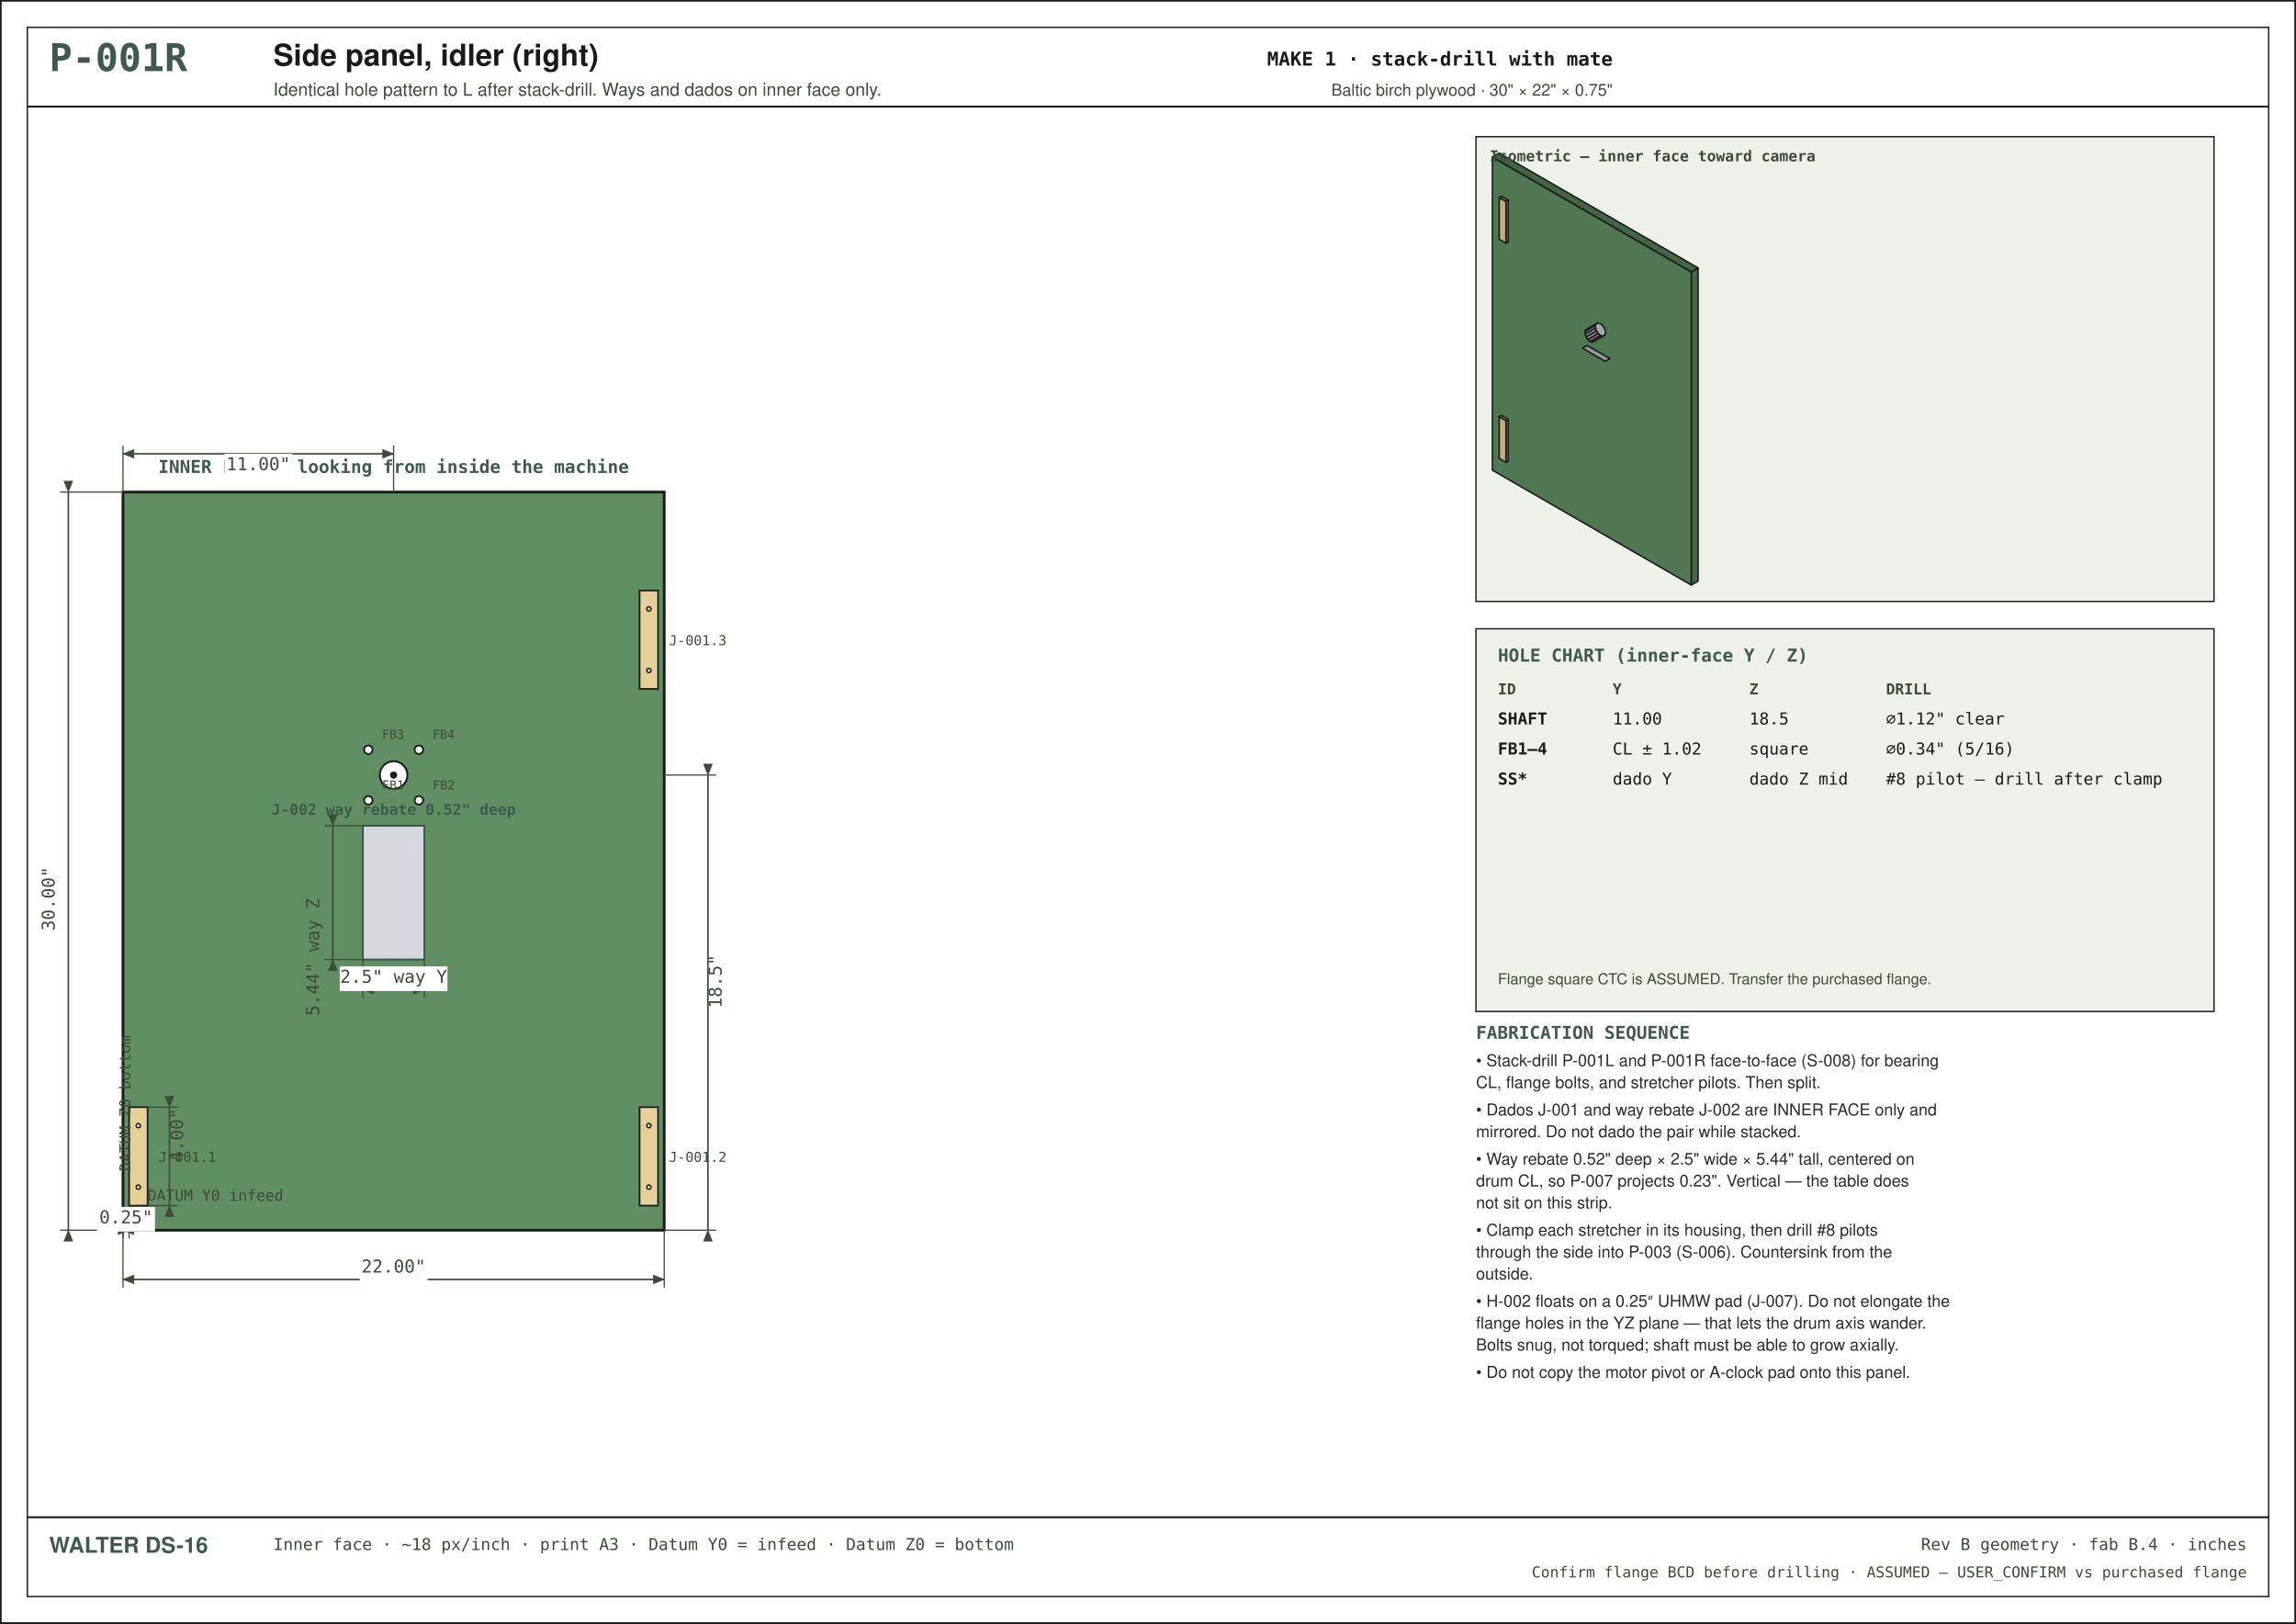
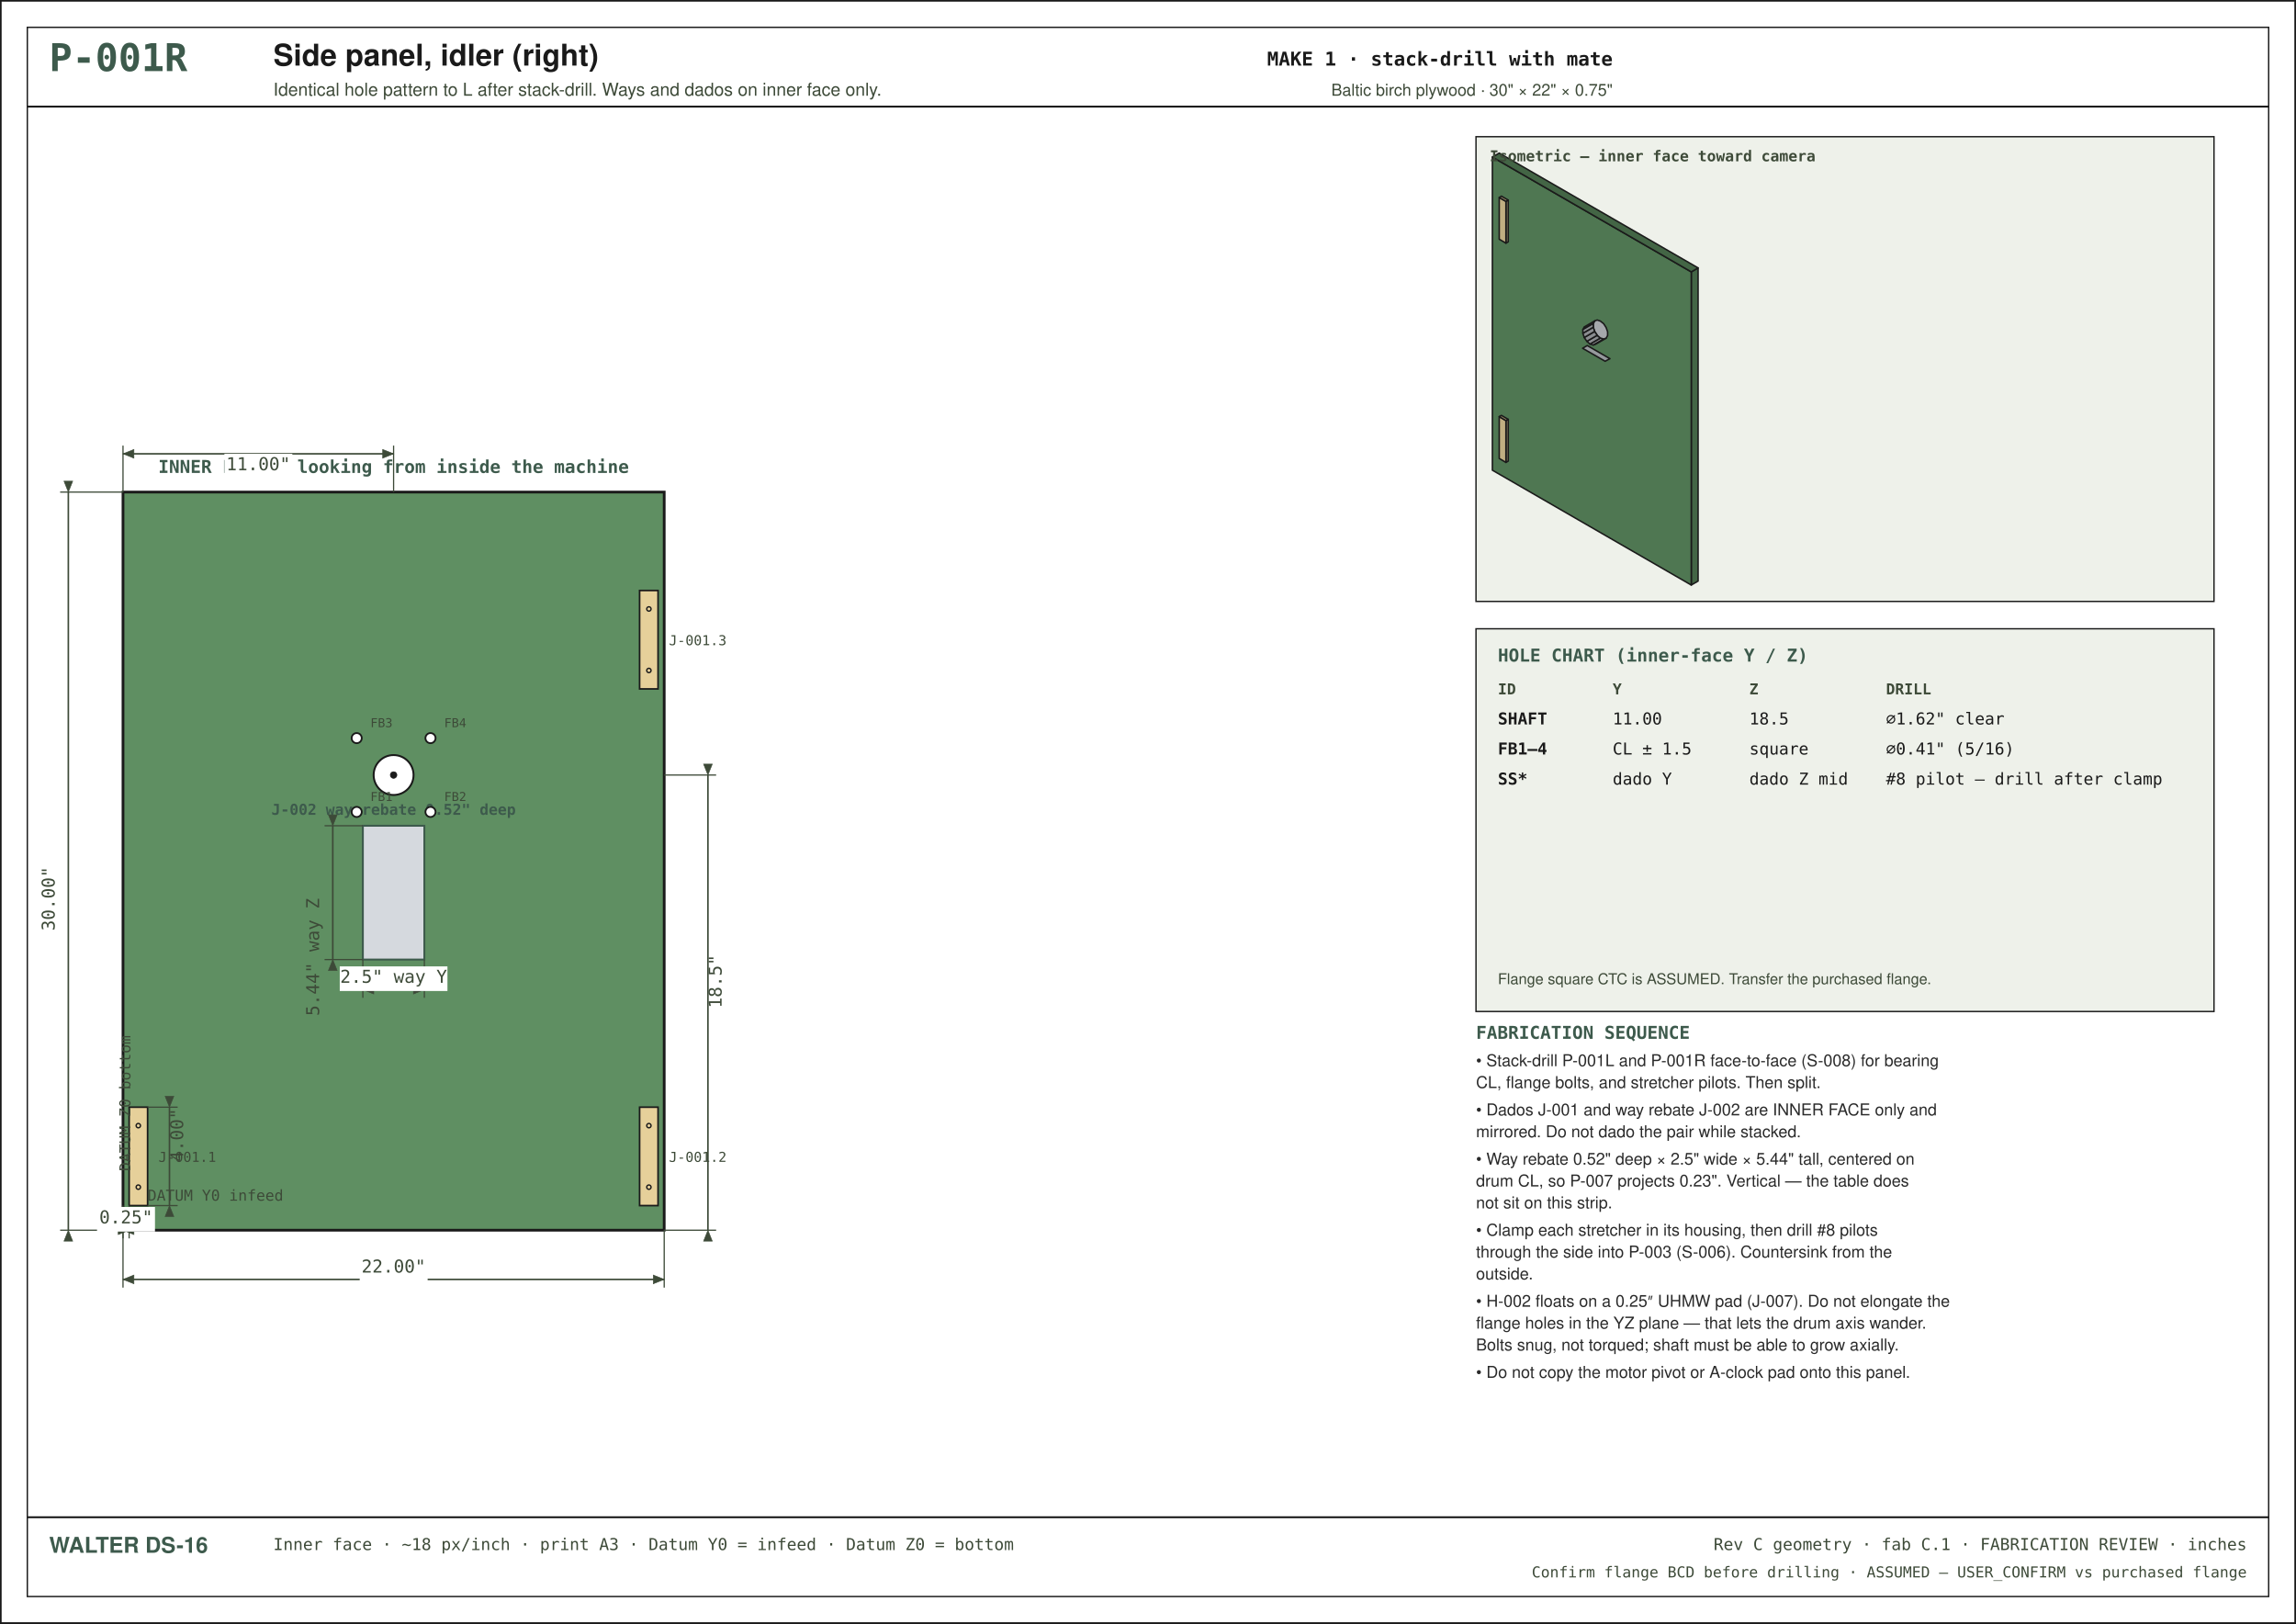
<svg xmlns="http://www.w3.org/2000/svg" width="1680" height="1188" viewBox="0 0 1680 1188">
  <rect x="0.0" y="0.0" width="1680.0" height="1188.0" fill="#ffffff" stroke="#1a1a1a" stroke-width="2.4" />
  <rect x="20.0" y="20.0" width="1640.0" height="1148.0" fill="none" stroke="#1a1a1a" stroke-width="1.0" />
  <line x1="20.0" y1="78.0" x2="1660.0" y2="78.0" stroke="#1a1a1a" stroke-width="1.4" />
  <line x1="20.0" y1="1110.0" x2="1660.0" y2="1110.0" stroke="#1a1a1a" stroke-width="1.4" />
  <text x="36.0" y="52.0" font-family="IBM Plex Mono, Menlo, monospace" font-size="28" fill="#3d5a4c" text-anchor="start" font-weight="600">P-001R</text>
  <text x="200.0" y="48.0" font-family="Libre Franklin, Helvetica, Arial, sans-serif" font-size="22" fill="#1a1a1a" text-anchor="start" font-weight="600">Side panel, idler (right)</text>
  <text x="200.0" y="70.0" font-family="Libre Franklin, Helvetica, Arial, sans-serif" font-size="13" fill="#3d4a38" text-anchor="start">Identical hole pattern to L after stack-drill. Ways and dados on inner face only.</text>
  <text x="1180.0" y="48.0" font-family="IBM Plex Mono, Menlo, monospace" font-size="14" fill="#1a1a1a" text-anchor="end" font-weight="600">MAKE 1  ·  stack-drill with mate</text>
  <text x="1180.0" y="70.0" font-family="Libre Franklin, Helvetica, Arial, sans-serif" font-size="12" fill="#3d4a38" text-anchor="end">Baltic birch plywood  ·  30" × 22" × 0.75"</text>
  <text x="36.0" y="1136.0" font-family="Libre Franklin, Helvetica, Arial, sans-serif" font-size="16" fill="#3d5a4c" text-anchor="start" font-weight="600">WALTER DS-16</text>
  <text x="200.0" y="1134.0" font-family="IBM Plex Mono, Menlo, monospace" font-size="12" fill="#3d4a38" text-anchor="start">Inner face · ~18 px/inch · print A3 · Datum Y0 = infeed · Datum Z0 = bottom</text>
-   <text x="1644.0" y="1134.0" font-family="IBM Plex Mono, Menlo, monospace" font-size="12" fill="#3d4a38" text-anchor="end">Rev B geometry · fab B.4 · inches</text>
+   <text x="1644.0" y="1134.0" font-family="IBM Plex Mono, Menlo, monospace" font-size="12" fill="#3d4a38" text-anchor="end">Rev C geometry · fab C.1 · FABRICATION REVIEW · inches</text>
  <text x="1644.0" y="1154.0" font-family="IBM Plex Mono, Menlo, monospace" font-size="11" fill="#3d4a38" text-anchor="end">Confirm flange BCD before drilling · ASSUMED — USER_CONFIRM vs purchased flange</text>
  <rect x="90.0" y="360.0" width="396.0" height="540.0" fill="#5f8f62" stroke="#1a1a1a" stroke-width="2.0" />
  <text x="288.0" y="346.0" font-family="IBM Plex Mono, Menlo, monospace" font-size="13" fill="#3d5a4c" text-anchor="middle" font-weight="600">INNER FACE — looking from inside the machine</text>
  <rect x="265.5" y="604.1" width="45.0" height="97.9" fill="#d5d9de" stroke="#3d5a4c" stroke-width="1.4" />
  <text x="288.0" y="596.1" font-family="IBM Plex Mono, Menlo, monospace" font-size="11" fill="#3d5a4c" text-anchor="middle" font-weight="600">J-002 way rebate  0.52" deep</text>
  <rect x="94.5" y="810.0" width="13.5" height="72.0" fill="#e6d09a" stroke="#1a1a1a" stroke-width="1.2" />
  <text x="116.0" y="850.0" font-family="IBM Plex Mono, Menlo, monospace" font-size="10" fill="#3d4a38" text-anchor="start">J-001.1</text>
  <rect x="468.0" y="810.0" width="13.5" height="72.0" fill="#e6d09a" stroke="#1a1a1a" stroke-width="1.2" />
  <text x="489.5" y="850.0" font-family="IBM Plex Mono, Menlo, monospace" font-size="10" fill="#3d4a38" text-anchor="start">J-001.2</text>
  <rect x="468.0" y="432.0" width="13.5" height="72.0" fill="#e6d09a" stroke="#1a1a1a" stroke-width="1.2" />
  <text x="489.5" y="472.0" font-family="IBM Plex Mono, Menlo, monospace" font-size="10" fill="#3d4a38" text-anchor="start">J-001.3</text>
-   <circle cx="288.0" cy="567.0" r="10.1" fill="#ffffff" stroke="#1a1a1a" stroke-width="1.4" />
+   <circle cx="288.0" cy="567.0" r="14.6" fill="#ffffff" stroke="#1a1a1a" stroke-width="1.4" />
  <circle cx="288.0" cy="567.0" r="2.4" fill="#1a1a1a" stroke="#1a1a1a" stroke-width="0.5" />
-   <circle cx="269.5" cy="585.5" r="3.1" fill="#ffffff" stroke="#1a1a1a" stroke-width="1.3" />
-   <text x="279.5" y="577.5" font-family="IBM Plex Mono, Menlo, monospace" font-size="9" fill="#3d4a38" text-anchor="start">FB1</text>
-   <circle cx="306.5" cy="585.5" r="3.1" fill="#ffffff" stroke="#1a1a1a" stroke-width="1.3" />
-   <text x="316.5" y="577.5" font-family="IBM Plex Mono, Menlo, monospace" font-size="9" fill="#3d4a38" text-anchor="start">FB2</text>
-   <circle cx="269.5" cy="548.5" r="3.1" fill="#ffffff" stroke="#1a1a1a" stroke-width="1.3" />
-   <text x="279.5" y="540.5" font-family="IBM Plex Mono, Menlo, monospace" font-size="9" fill="#3d4a38" text-anchor="start">FB3</text>
-   <circle cx="306.5" cy="548.5" r="3.1" fill="#ffffff" stroke="#1a1a1a" stroke-width="1.3" />
-   <text x="316.5" y="540.5" font-family="IBM Plex Mono, Menlo, monospace" font-size="9" fill="#3d4a38" text-anchor="start">FB4</text>
+   <circle cx="261.0" cy="594.0" r="3.7" fill="#ffffff" stroke="#1a1a1a" stroke-width="1.3" />
+   <text x="271.0" y="586.0" font-family="IBM Plex Mono, Menlo, monospace" font-size="9" fill="#3d4a38" text-anchor="start">FB1</text>
+   <circle cx="315.0" cy="594.0" r="3.7" fill="#ffffff" stroke="#1a1a1a" stroke-width="1.3" />
+   <text x="325.0" y="586.0" font-family="IBM Plex Mono, Menlo, monospace" font-size="9" fill="#3d4a38" text-anchor="start">FB2</text>
+   <circle cx="261.0" cy="540.0" r="3.7" fill="#ffffff" stroke="#1a1a1a" stroke-width="1.3" />
+   <text x="271.0" y="532.0" font-family="IBM Plex Mono, Menlo, monospace" font-size="9" fill="#3d4a38" text-anchor="start">FB3</text>
+   <circle cx="315.0" cy="540.0" r="3.7" fill="#ffffff" stroke="#1a1a1a" stroke-width="1.3" />
+   <text x="325.0" y="532.0" font-family="IBM Plex Mono, Menlo, monospace" font-size="9" fill="#3d4a38" text-anchor="start">FB4</text>
  <circle cx="101.2" cy="868.5" r="1.6" fill="none" stroke="#1a1a1a" stroke-width="1.0" />
  <circle cx="101.2" cy="823.5" r="1.6" fill="none" stroke="#1a1a1a" stroke-width="1.0" />
  <circle cx="474.8" cy="868.5" r="1.6" fill="none" stroke="#1a1a1a" stroke-width="1.0" />
  <circle cx="474.8" cy="823.5" r="1.6" fill="none" stroke="#1a1a1a" stroke-width="1.0" />
  <circle cx="474.8" cy="490.5" r="1.6" fill="none" stroke="#1a1a1a" stroke-width="1.0" />
  <circle cx="474.8" cy="445.5" r="1.6" fill="none" stroke="#1a1a1a" stroke-width="1.0" />
  <line x1="90.0" y1="900.0" x2="90.0" y2="942.0" stroke="#3d4a38" stroke-width="0.9" />
  <line x1="486.0" y1="900.0" x2="486.0" y2="942.0" stroke="#3d4a38" stroke-width="0.9" />
  <line x1="90.0" y1="936.0" x2="486.0" y2="936.0" stroke="#3d4a38" stroke-width="1.15" />
  <polygon points="90.0,936.0 98.0,932.8 98.0,939.2" fill="#3d4a38" stroke="#3d4a38" stroke-width="0.4" />
  <polygon points="486.0,936.0 478.0,932.8 478.0,939.2" fill="#3d4a38" stroke="#3d4a38" stroke-width="0.4" />
  <rect x="263.2" y="919.0" width="49.7" height="18.0" fill="#ffffff" />
  <text x="288.0" y="931.0" font-family="IBM Plex Mono, Menlo, monospace" font-size="13" fill="#3d4a38" text-anchor="middle">22.00"</text>
  <line x1="90.0" y1="900.0" x2="44.0" y2="900.0" stroke="#3d4a38" stroke-width="0.9" />
  <line x1="90.0" y1="360.0" x2="44.0" y2="360.0" stroke="#3d4a38" stroke-width="0.9" />
  <line x1="50.0" y1="900.0" x2="50.0" y2="360.0" stroke="#3d4a38" stroke-width="1.15" />
  <polygon points="50.0,900.0 46.8,908.0 53.2,908.0" fill="#3d4a38" stroke="#3d4a38" stroke-width="0.4" />
  <polygon points="50.0,360.0 46.8,352.0 53.2,352.0" fill="#3d4a38" stroke="#3d4a38" stroke-width="0.4" />
  <text x="40.0" y="634.0" font-family="IBM Plex Mono, Menlo, monospace" font-size="13" fill="#3d4a38" text-anchor="end" transform="rotate(-90 40.0 634.0)">30.00"</text>
  <line x1="90.0" y1="360.0" x2="90.0" y2="326.0" stroke="#3d4a38" stroke-width="0.9" />
  <line x1="288.0" y1="360.0" x2="288.0" y2="326.0" stroke="#3d4a38" stroke-width="0.9" />
  <line x1="90.0" y1="332.0" x2="288.0" y2="332.0" stroke="#3d4a38" stroke-width="1.15" />
  <polygon points="90.0,332.0 98.0,328.8 98.0,335.2" fill="#3d4a38" stroke="#3d4a38" stroke-width="0.4" />
  <polygon points="288.0,332.0 280.0,328.8 280.0,335.2" fill="#3d4a38" stroke="#3d4a38" stroke-width="0.4" />
  <rect x="164.2" y="332.0" width="49.7" height="18.0" fill="#ffffff" />
  <text x="189.0" y="344.0" font-family="IBM Plex Mono, Menlo, monospace" font-size="13" fill="#3d4a38" text-anchor="middle">11.00"</text>
  <line x1="486.0" y1="900.0" x2="524.0" y2="900.0" stroke="#3d4a38" stroke-width="0.9" />
  <line x1="486.0" y1="567.0" x2="524.0" y2="567.0" stroke="#3d4a38" stroke-width="0.9" />
  <line x1="518.0" y1="900.0" x2="518.0" y2="567.0" stroke="#3d4a38" stroke-width="1.15" />
  <polygon points="518.0,900.0 514.8,908.0 521.2,908.0" fill="#3d4a38" stroke="#3d4a38" stroke-width="0.4" />
  <polygon points="518.0,567.0 514.8,559.0 521.2,559.0" fill="#3d4a38" stroke="#3d4a38" stroke-width="0.4" />
  <text x="528.0" y="737.5" font-family="IBM Plex Mono, Menlo, monospace" font-size="13" fill="#3d4a38" text-anchor="start" transform="rotate(-90 528.0 737.5)">18.5"</text>
  <line x1="265.5" y1="702.0" x2="265.5" y2="730.0" stroke="#3d4a38" stroke-width="0.9" />
  <line x1="310.5" y1="702.0" x2="310.5" y2="730.0" stroke="#3d4a38" stroke-width="0.9" />
  <line x1="265.5" y1="724.0" x2="310.5" y2="724.0" stroke="#3d4a38" stroke-width="1.15" />
  <polygon points="265.5,724.0 273.5,720.8 273.5,727.2" fill="#3d4a38" stroke="#3d4a38" stroke-width="0.4" />
  <polygon points="310.5,724.0 302.5,720.8 302.5,727.2" fill="#3d4a38" stroke="#3d4a38" stroke-width="0.4" />
  <rect x="248.6" y="707.0" width="78.8" height="18.0" fill="#ffffff" />
  <text x="288.0" y="719.0" font-family="IBM Plex Mono, Menlo, monospace" font-size="13" fill="#3d4a38" text-anchor="middle">2.5" way Y</text>
  <line x1="265.5" y1="702.0" x2="237.5" y2="702.0" stroke="#3d4a38" stroke-width="0.9" />
  <line x1="265.5" y1="604.1" x2="237.5" y2="604.1" stroke="#3d4a38" stroke-width="0.9" />
  <line x1="243.5" y1="702.0" x2="243.5" y2="604.1" stroke="#3d4a38" stroke-width="1.15" />
  <polygon points="243.5,702.0 240.3,710.0 246.7,710.0" fill="#3d4a38" stroke="#3d4a38" stroke-width="0.4" />
  <polygon points="243.5,604.1 240.3,596.1 246.7,596.1" fill="#3d4a38" stroke="#3d4a38" stroke-width="0.4" />
  <text x="233.5" y="657.1" font-family="IBM Plex Mono, Menlo, monospace" font-size="13" fill="#3d4a38" text-anchor="end" transform="rotate(-90 233.5 657.1)">5.44" way Z</text>
  <line x1="90.0" y1="882.0" x2="90.0" y2="906.0" stroke="#3d4a38" stroke-width="0.9" />
  <line x1="94.5" y1="882.0" x2="94.5" y2="906.0" stroke="#3d4a38" stroke-width="0.9" />
  <line x1="90.0" y1="900.0" x2="94.5" y2="900.0" stroke="#3d4a38" stroke-width="1.15" />
  <polygon points="90.0,900.0 98.0,896.8 98.0,903.2" fill="#3d4a38" stroke="#3d4a38" stroke-width="0.4" />
  <polygon points="94.5,900.0 86.5,896.8 86.5,903.2" fill="#3d4a38" stroke="#3d4a38" stroke-width="0.4" />
  <rect x="71.0" y="883.0" width="42.4" height="18.0" fill="#ffffff" />
  <text x="92.2" y="895.0" font-family="IBM Plex Mono, Menlo, monospace" font-size="13" fill="#3d4a38" text-anchor="middle">0.25"</text>
  <line x1="108.0" y1="882.0" x2="130.0" y2="882.0" stroke="#3d4a38" stroke-width="0.9" />
  <line x1="108.0" y1="810.0" x2="130.0" y2="810.0" stroke="#3d4a38" stroke-width="0.9" />
  <line x1="124.0" y1="882.0" x2="124.0" y2="810.0" stroke="#3d4a38" stroke-width="1.15" />
  <polygon points="124.0,882.0 120.8,890.0 127.2,890.0" fill="#3d4a38" stroke="#3d4a38" stroke-width="0.4" />
  <polygon points="124.0,810.0 120.8,802.0 127.2,802.0" fill="#3d4a38" stroke="#3d4a38" stroke-width="0.4" />
  <text x="134.0" y="850.0" font-family="IBM Plex Mono, Menlo, monospace" font-size="13" fill="#3d4a38" text-anchor="start" transform="rotate(-90 134.0 850.0)">4.00"</text>
  <text x="108.0" y="878.4" font-family="IBM Plex Mono, Menlo, monospace" font-size="11" fill="#3d4a38" text-anchor="start">DATUM Y0 infeed</text>
  <text x="95.4" y="856.8" font-family="IBM Plex Mono, Menlo, monospace" font-size="11" fill="#3d4a38" text-anchor="start" transform="rotate(-90 95.4 856.8)">DATUM Z0 bottom</text>
  <rect x="1080.0" y="100.0" width="540.0" height="340.0" fill="#eef1ea" stroke="#1a1a1a" stroke-width="1.0" />
  <g stroke="#1a1a1a" stroke-width="1.1" stroke-linejoin="round">
    <polygon points="1239.2,417.5 1240.8,416.5 1240.8,386.0 1239.2,386.9" fill="#a2936c" />
    <polygon points="1234.2,414.6 1239.2,417.5 1239.2,386.9 1234.2,384.1" fill="#c0ae81" />
    <polygon points="1239.2,386.9 1240.8,386.0 1235.9,383.1 1234.2,384.1" fill="#a2936c" />
    <polygon points="1237.5,428.0 1242.5,425.1 1242.5,196.0 1237.5,198.9" fill="#436545" />
    <polygon points="1174.5,305.9 1178.0,303.9 1178.0,262.4 1174.5,264.3" fill="#96999d" />
    <polygon points="1158.0,296.3 1174.5,305.9 1174.5,264.3 1158.0,254.8" fill="#b2b6ba" />
    <polygon points="1092.0,344.0 1237.5,428.0 1237.5,198.9 1092.0,114.9" fill="#4f7752" />
-     <polygon points="1165.0,250.3 1166.3,249.8 1173.9,245.4 1172.7,245.9" fill="#8b8d90" />
+     <polygon points="1165.8,252.4 1167.6,251.8 1175.2,247.4 1173.4,248.0" fill="#8b8d90" />
    <polygon points="1174.5,264.3 1178.0,262.4 1161.4,252.8 1158.0,254.8" fill="#96999d" />
-     <polygon points="1163.4,249.8 1165.0,250.3 1172.7,245.9 1171.0,245.4" fill="#8b8d90" />
-     <polygon points="1161.8,248.4 1163.4,249.8 1171.0,245.4 1169.4,244.0" fill="#8b8d90" />
-     <polygon points="1171.0,236.8 1169.4,236.3 1168.1,236.7 1167.4,238.0 1167.4,239.9 1168.1,242.1 1169.4,244.0 1171.0,245.4 1172.7,245.9 1173.9,245.4 1174.7,244.1 1174.7,242.2 1173.9,240.1 1172.7,238.1" fill="#a5a7ab" />
-     <polygon points="1160.5,246.5 1161.8,248.4 1169.4,244.0 1168.1,242.1" fill="#8b8d90" />
-     <polygon points="1159.8,244.3 1160.5,246.5 1168.1,242.1 1167.4,239.9" fill="#8b8d90" />
-     <polygon points="1160.5,241.1 1159.8,242.4 1167.4,238.0 1168.1,236.7" fill="#949699" />
-     <polygon points="1159.8,242.4 1159.8,244.3 1167.4,239.9 1167.4,238.0" fill="#8b8d90" />
+     <polygon points="1163.4,251.7 1165.8,252.4 1173.4,248.0 1171.0,247.3" fill="#8b8d90" />
+     <polygon points="1161.1,249.7 1163.4,251.7 1171.0,247.3 1168.7,245.3" fill="#8b8d90" />
+     <polygon points="1171.0,234.9 1168.7,234.1 1166.8,234.8 1165.8,236.7 1165.8,239.4 1166.8,242.5 1168.7,245.3 1171.0,247.3 1173.4,248.0 1175.2,247.4 1176.3,245.5 1176.3,242.7 1175.2,239.6 1173.4,236.8" fill="#a5a7ab" />
+     <polygon points="1159.2,246.9 1161.1,249.7 1168.7,245.3 1166.8,242.5" fill="#8b8d90" />
+     <polygon points="1158.2,243.8 1159.2,246.9 1166.8,242.5 1165.8,239.4" fill="#8b8d90" />
+     <polygon points="1159.2,239.2 1158.2,241.1 1165.8,236.7 1166.8,234.8" fill="#949699" />
+     <polygon points="1158.2,241.1 1158.2,243.8 1165.8,239.4 1165.8,236.7" fill="#8b8d90" />
    <polygon points="1237.5,198.9 1242.5,196.0 1097.0,112.0 1092.0,114.9" fill="#436545" />
    <polygon points="1101.9,338.3 1103.6,337.3 1103.6,306.8 1101.9,307.7" fill="#a2936c" />
    <polygon points="1097.0,335.4 1101.9,338.3 1101.9,307.7 1097.0,304.8" fill="#c0ae81" />
    <polygon points="1101.9,307.7 1103.6,306.8 1098.6,303.9 1097.0,304.8" fill="#a2936c" />
    <polygon points="1101.9,177.9 1103.6,176.9 1103.6,146.4 1101.9,147.3" fill="#a2936c" />
    <polygon points="1097.0,175.0 1101.9,177.9 1101.9,147.3 1097.0,144.5" fill="#c0ae81" />
    <polygon points="1101.9,147.3 1103.6,146.4 1098.6,143.5 1097.0,144.5" fill="#a2936c" />
  </g>
  <text x="1090.0" y="118.0" font-family="IBM Plex Mono, Menlo, monospace" font-size="11" fill="#3d4a38" text-anchor="start" font-weight="600">Isometric — inner face toward camera</text>
  <rect x="1080.0" y="460.0" width="540.0" height="280.0" fill="#eef1ea" stroke="#1a1a1a" stroke-width="1.0" />
  <text x="1096.0" y="484.0" font-family="IBM Plex Mono, Menlo, monospace" font-size="13" fill="#3d5a4c" text-anchor="start" font-weight="600">HOLE CHART  (inner-face Y / Z)</text>
  <text x="1096.0" y="508.0" font-family="IBM Plex Mono, Menlo, monospace" font-size="11" fill="#3d4a38" text-anchor="start" font-weight="600">ID</text>
  <text x="1180.0" y="508.0" font-family="IBM Plex Mono, Menlo, monospace" font-size="11" fill="#3d4a38" text-anchor="start" font-weight="600">Y</text>
  <text x="1280.0" y="508.0" font-family="IBM Plex Mono, Menlo, monospace" font-size="11" fill="#3d4a38" text-anchor="start" font-weight="600">Z</text>
  <text x="1380.0" y="508.0" font-family="IBM Plex Mono, Menlo, monospace" font-size="11" fill="#3d4a38" text-anchor="start" font-weight="600">DRILL</text>
  <text x="1096.0" y="530.0" font-family="IBM Plex Mono, Menlo, monospace" font-size="12" fill="#1a1a1a" text-anchor="start" font-weight="600">SHAFT</text>
  <text x="1180.0" y="530.0" font-family="IBM Plex Mono, Menlo, monospace" font-size="12" fill="#1a1a1a" text-anchor="start">11.00</text>
  <text x="1280.0" y="530.0" font-family="IBM Plex Mono, Menlo, monospace" font-size="12" fill="#1a1a1a" text-anchor="start">18.5</text>
-   <text x="1380.0" y="530.0" font-family="IBM Plex Mono, Menlo, monospace" font-size="12" fill="#1a1a1a" text-anchor="start">⌀1.12" clear</text>
+   <text x="1380.0" y="530.0" font-family="IBM Plex Mono, Menlo, monospace" font-size="12" fill="#1a1a1a" text-anchor="start">⌀1.62" clear</text>
  <text x="1096.0" y="552.0" font-family="IBM Plex Mono, Menlo, monospace" font-size="12" fill="#1a1a1a" text-anchor="start" font-weight="600">FB1–4</text>
-   <text x="1180.0" y="552.0" font-family="IBM Plex Mono, Menlo, monospace" font-size="12" fill="#1a1a1a" text-anchor="start">CL ± 1.02</text>
+   <text x="1180.0" y="552.0" font-family="IBM Plex Mono, Menlo, monospace" font-size="12" fill="#1a1a1a" text-anchor="start">CL ± 1.5</text>
  <text x="1280.0" y="552.0" font-family="IBM Plex Mono, Menlo, monospace" font-size="12" fill="#1a1a1a" text-anchor="start">square</text>
-   <text x="1380.0" y="552.0" font-family="IBM Plex Mono, Menlo, monospace" font-size="12" fill="#1a1a1a" text-anchor="start">⌀0.34"  (5/16)</text>
+   <text x="1380.0" y="552.0" font-family="IBM Plex Mono, Menlo, monospace" font-size="12" fill="#1a1a1a" text-anchor="start">⌀0.41"  (5/16)</text>
  <text x="1096.0" y="574.0" font-family="IBM Plex Mono, Menlo, monospace" font-size="12" fill="#1a1a1a" text-anchor="start" font-weight="600">SS*</text>
  <text x="1180.0" y="574.0" font-family="IBM Plex Mono, Menlo, monospace" font-size="12" fill="#1a1a1a" text-anchor="start">dado Y</text>
  <text x="1280.0" y="574.0" font-family="IBM Plex Mono, Menlo, monospace" font-size="12" fill="#1a1a1a" text-anchor="start">dado Z mid</text>
  <text x="1380.0" y="574.0" font-family="IBM Plex Mono, Menlo, monospace" font-size="12" fill="#1a1a1a" text-anchor="start">#8 pilot — drill after clamp</text>
  <text x="1096.0" y="720.0" font-family="Libre Franklin, Helvetica, Arial, sans-serif" font-size="11" fill="#3d4a38" text-anchor="start">Flange square CTC is ASSUMED. Transfer the purchased flange.</text>
  <text x="1080.0" y="760.0" font-family="IBM Plex Mono, Menlo, monospace" font-size="13" fill="#3d5a4c" text-anchor="start" font-weight="600">FABRICATION SEQUENCE</text>
  <text x="1080.0" y="780.0" font-family="Libre Franklin, Helvetica, Arial, sans-serif" font-size="12" fill="#2a2a2a" text-anchor="start">• Stack-drill P-001L and P-001R face-to-face (S-008) for bearing</text>
  <text x="1080.0" y="796.0" font-family="Libre Franklin, Helvetica, Arial, sans-serif" font-size="12" fill="#2a2a2a" text-anchor="start">  CL, flange bolts, and stretcher pilots. Then split.</text>
  <text x="1080.0" y="816.0" font-family="Libre Franklin, Helvetica, Arial, sans-serif" font-size="12" fill="#2a2a2a" text-anchor="start">• Dados J-001 and way rebate J-002 are INNER FACE only and</text>
  <text x="1080.0" y="832.0" font-family="Libre Franklin, Helvetica, Arial, sans-serif" font-size="12" fill="#2a2a2a" text-anchor="start">  mirrored. Do not dado the pair while stacked.</text>
  <text x="1080.0" y="852.0" font-family="Libre Franklin, Helvetica, Arial, sans-serif" font-size="12" fill="#2a2a2a" text-anchor="start">• Way rebate 0.52" deep × 2.5" wide × 5.44" tall, centered on</text>
  <text x="1080.0" y="868.0" font-family="Libre Franklin, Helvetica, Arial, sans-serif" font-size="12" fill="#2a2a2a" text-anchor="start">  drum CL, so P-007 projects 0.23". Vertical — the table does</text>
  <text x="1080.0" y="884.0" font-family="Libre Franklin, Helvetica, Arial, sans-serif" font-size="12" fill="#2a2a2a" text-anchor="start">  not sit on this strip.</text>
  <text x="1080.0" y="904.0" font-family="Libre Franklin, Helvetica, Arial, sans-serif" font-size="12" fill="#2a2a2a" text-anchor="start">• Clamp each stretcher in its housing, then drill #8 pilots</text>
  <text x="1080.0" y="920.0" font-family="Libre Franklin, Helvetica, Arial, sans-serif" font-size="12" fill="#2a2a2a" text-anchor="start">  through the side into P-003 (S-006). Countersink from the</text>
  <text x="1080.0" y="936.0" font-family="Libre Franklin, Helvetica, Arial, sans-serif" font-size="12" fill="#2a2a2a" text-anchor="start">  outside.</text>
  <text x="1080.0" y="956.0" font-family="Libre Franklin, Helvetica, Arial, sans-serif" font-size="12" fill="#2a2a2a" text-anchor="start">• H-002 floats on a 0.25″ UHMW pad (J-007). Do not elongate the</text>
  <text x="1080.0" y="972.0" font-family="Libre Franklin, Helvetica, Arial, sans-serif" font-size="12" fill="#2a2a2a" text-anchor="start">  flange holes in the YZ plane — that lets the drum axis wander.</text>
  <text x="1080.0" y="988.0" font-family="Libre Franklin, Helvetica, Arial, sans-serif" font-size="12" fill="#2a2a2a" text-anchor="start">  Bolts snug, not torqued; shaft must be able to grow axially.</text>
  <text x="1080.0" y="1008.0" font-family="Libre Franklin, Helvetica, Arial, sans-serif" font-size="12" fill="#2a2a2a" text-anchor="start">• Do not copy the motor pivot or A-clock pad onto this panel.</text>
</svg>
